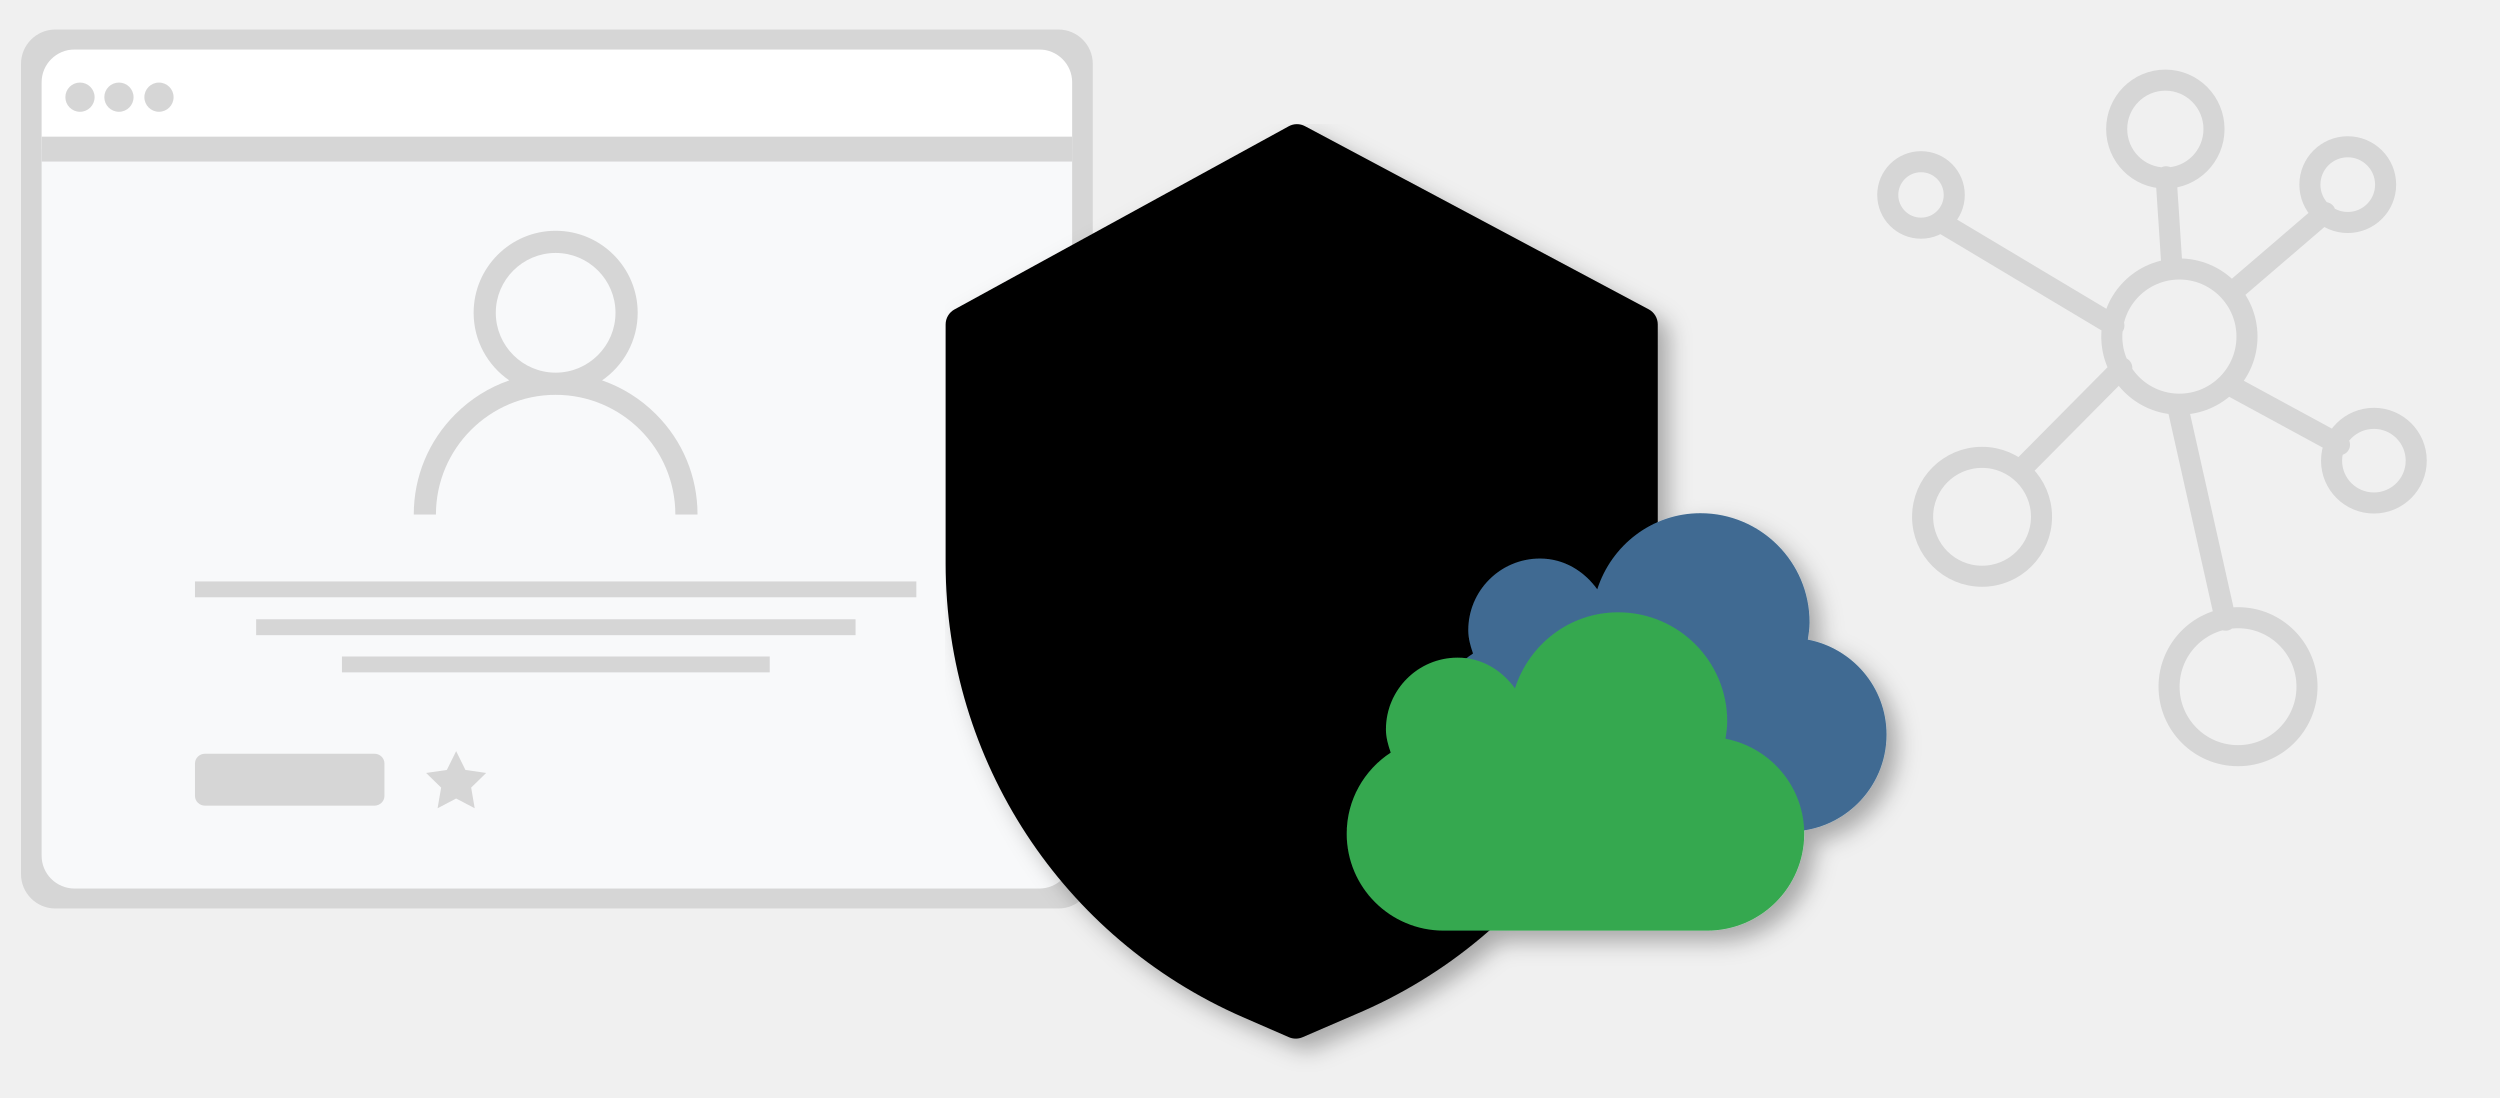
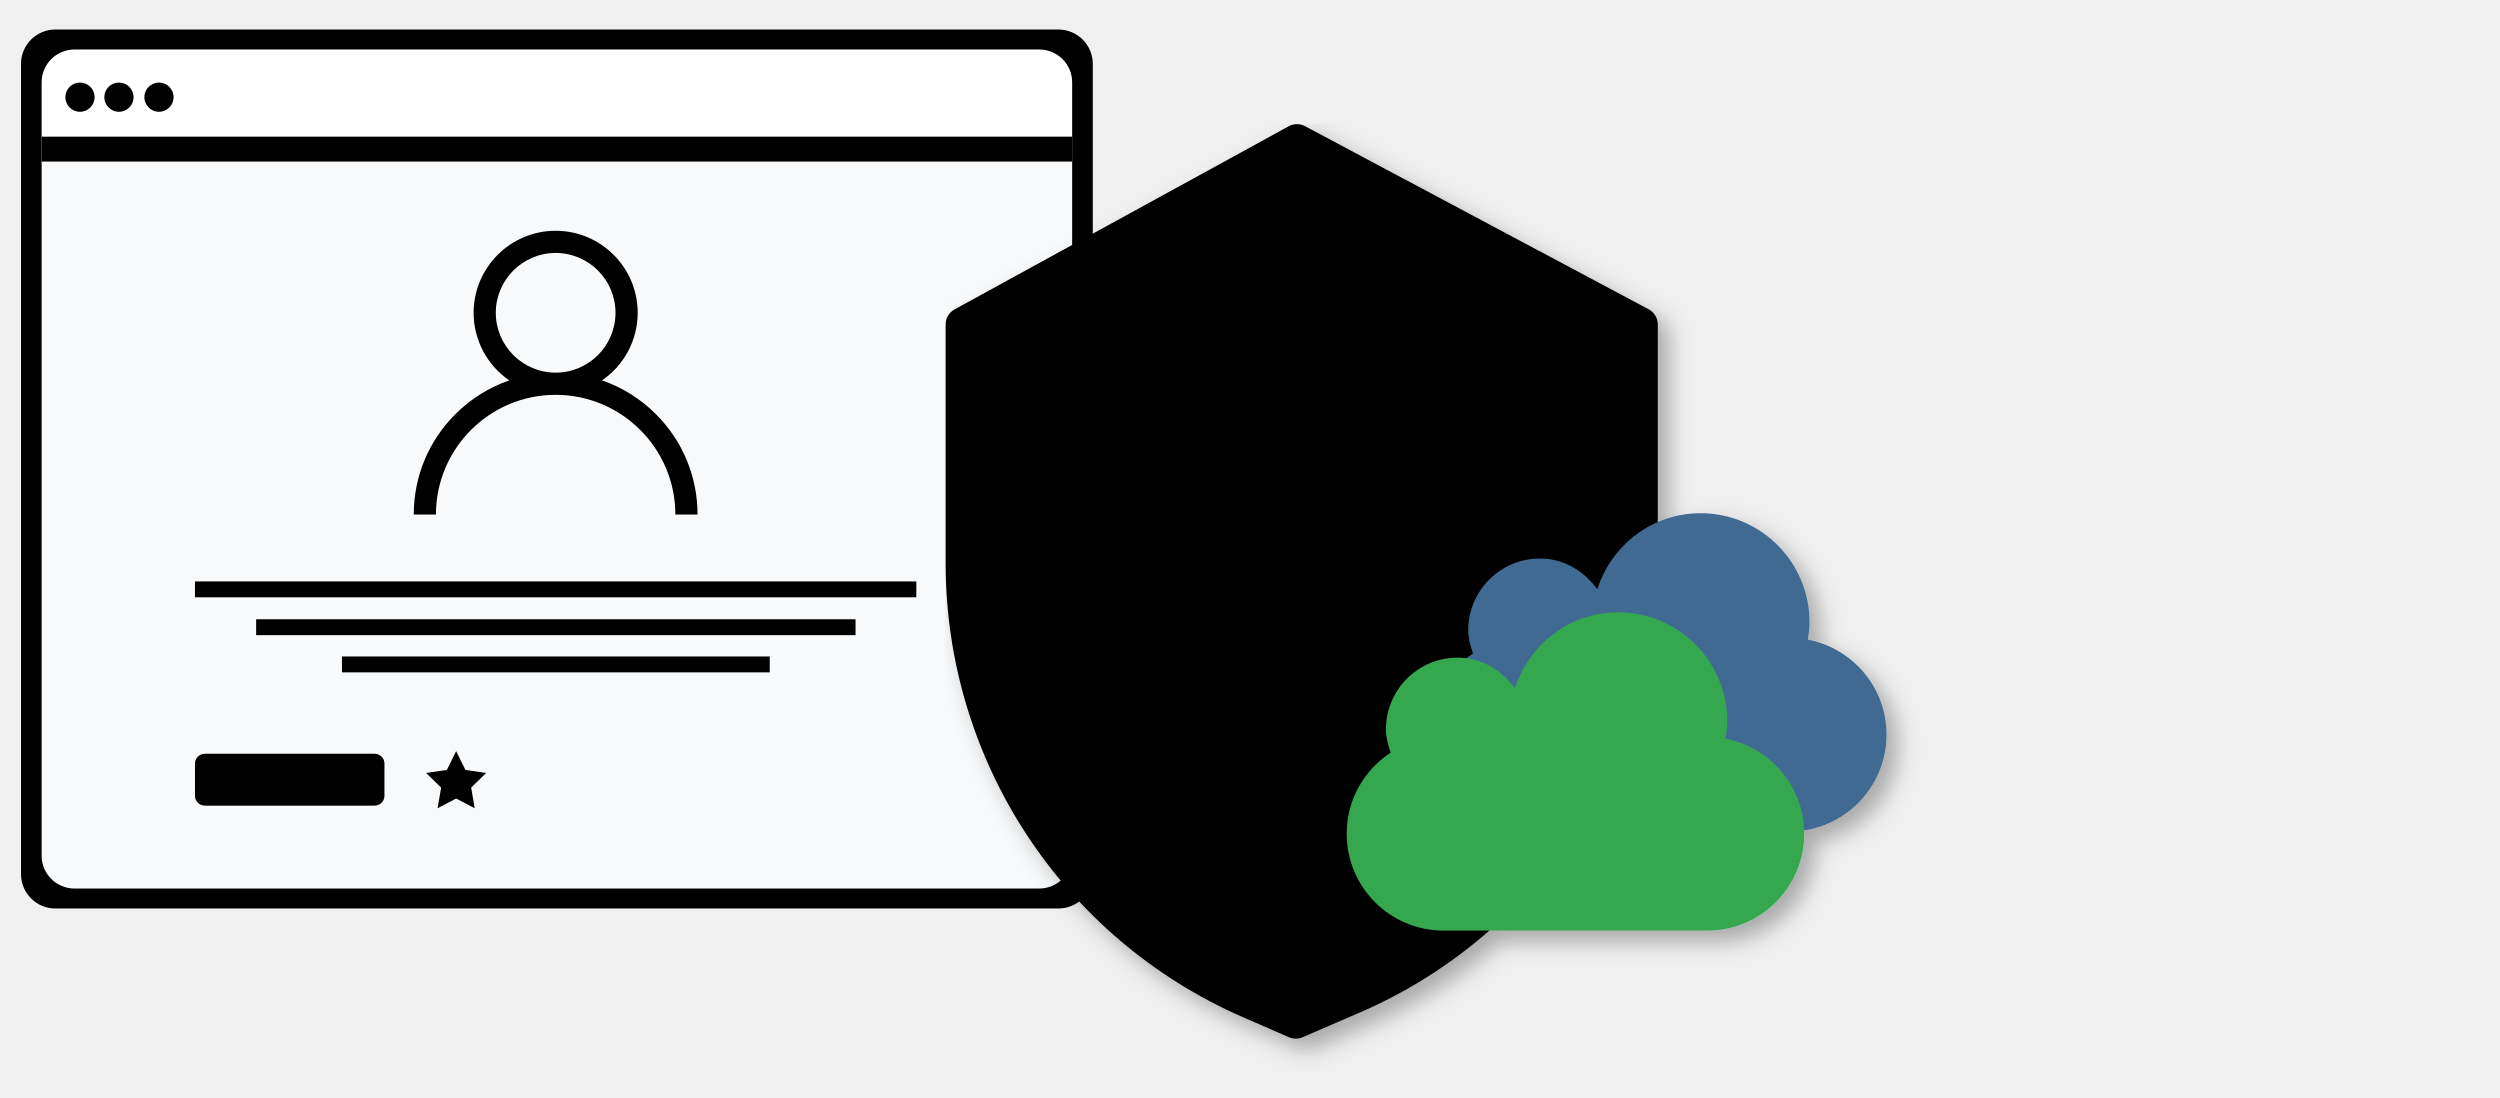
<svg xmlns="http://www.w3.org/2000/svg" xmlns:xlink="http://www.w3.org/1999/xlink" class="icon" id="federated-associations" height="100px" width="227.833px" xml:space="preserve" version="1.1" viewBox="0 0 227.833 100">
  <g id="browser">
    <path d="M2.741+4.508L98.067+4.508L98.067+4.508L98.067+13.645L98.067+13.645L2.741+13.645L2.741+13.645L2.741+4.508L2.741+4.508Z" opacity="1" fill="#ffffff" />
    <path d="M3.394+13.589L98.067+13.589L98.067+13.589L98.067+82.277L98.067+82.277L3.394+82.277L3.394+82.277L3.394+13.589L3.394+13.589Z" opacity="1" fill="#f8f9fa" />
-     <path d="M59.78+37.749C58.372+36.341+56.696+35.298+54.867+34.666C56.826+33.317+58.114+31.06+58.114+28.506C58.114+24.384+54.76+21.031+50.638+21.031C46.516+21.031+43.163+24.384+43.163+28.506C43.163+31.06+44.449+33.318+46.409+34.666C44.58+35.297+42.904+36.341+41.495+37.749C39.053+40.19+37.707+43.439+37.707+46.892L39.728+46.892C39.728+40.876+44.623+35.982+50.638+35.982C56.654+35.982+61.547+40.877+61.547+46.892L63.568+46.892C63.568+43.439+62.222+40.19+59.78+37.749ZM50.638+33.961C47.631+33.961+45.183+31.514+45.183+28.506C45.183+25.498+47.631+23.052+50.638+23.052C53.646+23.052+56.092+25.498+56.092+28.506C56.092+31.514+53.646+33.961+50.638+33.961Z" opacity="1" fill="#d6d6d6" />
-     <path d="M17.768+52.988L83.508+52.988L83.508+52.988L83.508+54.434L83.508+54.434L17.768+54.434L17.768+54.434L17.768+52.988L17.768+52.988Z" opacity="1" fill="#d6d6d6" />
-     <path d="M23.343+56.436L77.969+56.436L77.969+56.436L77.969+57.884L77.969+57.884L23.343+57.884L23.343+57.884L23.343+56.436L23.343+56.436Z" opacity="1" fill="#d6d6d6" />
-     <path d="M31.164+59.827L70.148+59.827L70.148+59.827L70.148+61.274L70.148+61.274L31.164+61.274L31.164+61.274L31.164+59.827L31.164+59.827Z" opacity="1" fill="#d6d6d6" />
-     <path d="M41.57+68.454L42.415+70.167L44.306+70.442L42.938+71.776L43.261+73.659L41.57+72.77L39.878+73.659L40.202+71.776L38.833+70.442L40.724+70.167L41.57+68.454Z" opacity="1" fill="#d6d6d6" />
-     <path d="M3.793+12.455L97.709+12.455L97.709+12.455L97.709+14.723L97.709+14.723L3.793+14.723L3.793+14.723L3.793+12.455L3.793+12.455Z" opacity="1" fill="#d6d6d6" />
-     <path d="M5.957+8.856C5.957+8.12+6.553+7.524+7.289+7.524C8.025+7.524+8.621+8.12+8.621+8.856C8.621+9.592+8.025+10.188+7.289+10.188C6.553+10.188+5.957+9.592+5.957+8.856Z" opacity="1" fill="#d6d6d6" />
-     <path d="M9.507+8.856C9.507+8.12+10.103+7.524+10.839+7.524C11.575+7.524+12.171+8.12+12.171+8.856C12.171+9.592+11.575+10.188+10.839+10.188C10.103+10.188+9.507+9.592+9.507+8.856Z" opacity="1" fill="#d6d6d6" />
-     <path d="M13.157+8.856C13.157+8.121+13.753+7.525+14.488+7.525C15.223+7.525+15.819+8.121+15.819+8.856C15.819+9.591+15.223+10.187+14.488+10.187C13.753+10.187+13.157+9.591+13.157+8.856Z" opacity="1" fill="#d6d6d6" />
-     <path d="M35.036+72.536C35.036+73.025+34.624+73.423+34.117+73.423L18.687+73.423C18.18+73.423+17.769+73.025+17.769+72.536L17.769+69.577C17.769+69.087+18.18+68.689+18.687+68.689L34.117+68.689C34.624+68.689+35.036+69.086+35.036+69.577L35.036+72.536Z" opacity="1" fill="#d6d6d6" />
-     <path d="M96.457+2.691L5.046+2.691C3.317+2.691+1.914+4.093+1.914+5.823L1.914+79.662C1.914+81.392+3.316+82.794+5.046+82.794L96.457+82.794C98.187+82.794+99.589+81.392+99.589+79.662L99.589+5.823C99.588+4.093+98.187+2.691+96.457+2.691ZM97.709+77.988C97.709+79.64+96.36+80.977+94.698+80.977L6.803+80.977C5.141+80.977+3.793+79.64+3.793+77.988L3.793+7.497C3.793+5.846+5.141+4.508+6.803+4.508L94.698+4.508C96.36+4.508+97.709+5.846+97.709+7.497C97.709+7.497+97.709+77.988+97.709+77.988Z" opacity="1" fill="#d6d6d6" />
+     <path d="M59.78+37.749C58.372+36.341+56.696+35.298+54.867+34.666C56.826+33.317+58.114+31.06+58.114+28.506C58.114+24.384+54.76+21.031+50.638+21.031C46.516+21.031+43.163+24.384+43.163+28.506C43.163+31.06+44.449+33.318+46.409+34.666C44.58+35.297+42.904+36.341+41.495+37.749C39.053+40.19+37.707+43.439+37.707+46.892L39.728+46.892C39.728+40.876+44.623+35.982+50.638+35.982C56.654+35.982+61.547+40.877+61.547+46.892L63.568+46.892C63.568+43.439+62.222+40.19+59.78+37.749ZM50.638+33.961C47.631+33.961+45.183+31.514+45.183+28.506C45.183+25.498+47.631+23.052+50.638+23.052C53.646+23.052+56.092+25.498+56.092+28.506C56.092+31.514+53.646+33.961+50.638+33.961Z" opacity="1" class="path fill tertiary" />
+     <path d="M17.768+52.988L83.508+52.988L83.508+52.988L83.508+54.434L83.508+54.434L17.768+54.434L17.768+54.434L17.768+52.988L17.768+52.988Z" opacity="1" class="path fill tertiary" />
+     <path d="M23.343+56.436L77.969+56.436L77.969+56.436L77.969+57.884L77.969+57.884L23.343+57.884L23.343+57.884L23.343+56.436L23.343+56.436Z" opacity="1" class="path fill tertiary" />
+     <path d="M31.164+59.827L70.148+59.827L70.148+59.827L70.148+61.274L70.148+61.274L31.164+61.274L31.164+61.274L31.164+59.827L31.164+59.827Z" opacity="1" class="path fill tertiary" />
+     <path d="M41.57+68.454L42.415+70.167L44.306+70.442L42.938+71.776L43.261+73.659L41.57+72.77L39.878+73.659L40.202+71.776L38.833+70.442L40.724+70.167L41.57+68.454Z" opacity="1" class="path fill tertiary" />
+     <path d="M3.793+12.455L97.709+12.455L97.709+12.455L97.709+14.723L97.709+14.723L3.793+14.723L3.793+14.723L3.793+12.455L3.793+12.455Z" opacity="1" class="path fill tertiary" />
+     <path d="M5.957+8.856C5.957+8.12+6.553+7.524+7.289+7.524C8.025+7.524+8.621+8.12+8.621+8.856C8.621+9.592+8.025+10.188+7.289+10.188C6.553+10.188+5.957+9.592+5.957+8.856Z" opacity="1" class="path fill tertiary" />
+     <path d="M9.507+8.856C9.507+8.12+10.103+7.524+10.839+7.524C11.575+7.524+12.171+8.12+12.171+8.856C12.171+9.592+11.575+10.188+10.839+10.188C10.103+10.188+9.507+9.592+9.507+8.856Z" opacity="1" class="path fill tertiary" />
+     <path d="M13.157+8.856C13.157+8.121+13.753+7.525+14.488+7.525C15.223+7.525+15.819+8.121+15.819+8.856C15.819+9.591+15.223+10.187+14.488+10.187C13.753+10.187+13.157+9.591+13.157+8.856Z" opacity="1" class="path fill tertiary" />
+     <path d="M35.036+72.536C35.036+73.025+34.624+73.423+34.117+73.423L18.687+73.423C18.18+73.423+17.769+73.025+17.769+72.536L17.769+69.577C17.769+69.087+18.18+68.689+18.687+68.689L34.117+68.689C34.624+68.689+35.036+69.086+35.036+69.577L35.036+72.536Z" opacity="1" class="path fill tertiary" />
+     <path d="M96.457+2.691L5.046+2.691C3.317+2.691+1.914+4.093+1.914+5.823L1.914+79.662C1.914+81.392+3.316+82.794+5.046+82.794L96.457+82.794C98.187+82.794+99.589+81.392+99.589+79.662L99.589+5.823C99.588+4.093+98.187+2.691+96.457+2.691ZM97.709+77.988C97.709+79.64+96.36+80.977+94.698+80.977L6.803+80.977C5.141+80.977+3.793+79.64+3.793+77.988L3.793+7.497C3.793+5.846+5.141+4.508+6.803+4.508L94.698+4.508C96.36+4.508+97.709+5.846+97.709+7.497C97.709+7.497+97.709+77.988+97.709+77.988Z" opacity="1" class="path fill tertiary" />
  </g>
  <defs>
    <filter id="f1" x="0" y="0" width="200%" height="200%">
      <feOffset result="offOut" in="SourceAlpha" dx="1" dy="1" />
      <feBlend in="SourceGraphic" in2="blurOut" mode="normal" />
      <feGaussianBlur result="blurOut" in="offOut" stdDeviation="1" />
      <feComponentTransfer>
        <feFuncA type="linear" slope="0.3" />
      </feComponentTransfer>
      <feMerge>
        <feMergeNode />
        <feMergeNode in="SourceGraphic" />
      </feMerge>
    </filter>
  </defs>
  <g filter="url(#f1)" id="account_primary">
    <use opacity="0.13" xlink:href="#Image" transform="matrix(0.0576 0 0 0.0576 104.382 12.79)" />
    <g opacity="1">
      <path class="path fill primary" d="M150.251+28.189L118.928+11.499C118.463+11.25+117.907+11.254+117.445+11.508L86.989+28.198C86.49+28.471+86.179+28.995+86.179+29.565L86.179+51.367C86.197+69.29+96.816+85.502+113.236+92.683L117.465+94.525C117.859+94.697+118.31+94.697+118.705+94.526L123.469+92.469C140.195+85.444+151.075+69.074+151.077+50.934L151.077+29.564C151.077+28.99+150.758+28.459+150.251+28.189Z" opacity="1" fill="#000000" />
      <path class="path fill white" d="M130.645+55.166C128.792+53.316+126.591+51.945+124.187+51.116C126.762+49.343+128.453+46.375+128.453+43.019C128.453+37.601+124.046+33.195+118.628+33.195C113.211+33.195+108.804+37.601+108.804+43.019C108.804+46.375+110.496+49.343+113.07+51.116C110.667+51.945+108.463+53.316+106.611+55.166C103.402+58.376+101.634+62.645+101.634+67.184L104.289+67.184C104.289+59.277+110.721+52.845+118.627+52.845C126.534+52.845+132.967+59.277+132.967+67.184L135.622+67.184C135.622+62.644+133.855+58.375+130.645+55.166ZM118.627+50.188C114.674+50.188+111.458+46.972+111.458+43.018C111.458+39.064+114.674+35.849+118.627+35.849C122.581+35.849+125.798+39.064+125.798+43.018C125.798+46.972+122.582+50.188+118.627+50.188Z" opacity="1" />
    </g>
    <path class="path stroke white" stroke-width="1" d="M154.97+46.77C150.54+46.77+146.847+49.702+145.564+53.706C144.376+52.053+142.537+50.9+140.347+50.9C136.732+50.9+133.806+53.826+133.806+57.44C133.806+58.191+134.009+58.884+134.241+59.555C131.828+61.133+130.23+63.846+130.23+66.945C130.23+71.828+134.18+75.778+139.063+75.778L163.072+75.778C167.954+75.778+171.924+71.828+171.924+66.945C171.924+62.639+168.827+59.078+164.751+58.29C164.834+57.775+164.909+57.248+164.909+56.709C164.909+51.22+160.459+46.77+154.97+46.77Z" fill="#3f6b92" stroke-linecap="round" opacity="1" stroke-linejoin="round" />
    <path class="path stroke white" stroke-width="1" d="M147.468+55.802C143.038+55.802+139.345+58.734+138.062+62.738C136.874+61.086+135.036+59.932+132.845+59.932C129.23+59.932+126.304+62.858+126.304+66.473C126.304+67.223+126.507+67.916+126.739+68.587C124.326+70.166+122.728+72.879+122.728+75.978C122.728+80.861+126.678+84.811+131.561+84.811L155.57+84.811C160.452+84.811+164.423+80.861+164.423+75.978C164.423+71.672+161.325+68.11+157.249+67.323C157.332+66.808+157.407+66.28+157.407+65.742C157.407+60.253+152.957+55.802+147.468+55.802Z" fill="#34a850" stroke-linecap="round" opacity="1" stroke-linejoin="round" />
  </g>
  <g id="connection">
-     <path stroke="#d6d6d6" stroke-width="1.92" d="M198.615+24.514L198.615+24.514C202.017+24.514+204.775+27.272+204.775+30.674L204.775+30.674C204.775+34.077+202.017+36.835+198.615+36.835L198.615+36.835C195.212+36.835+192.454+34.077+192.454+30.674L192.454+30.674C192.454+27.272+195.212+24.514+198.615+24.514ZM175.068+14.736L175.068+14.736C176.741+14.736+178.097+16.093+178.097+17.766L178.097+17.766C178.097+19.439+176.741+20.795+175.068+20.795L175.068+20.795C173.395+20.795+172.038+19.439+172.038+17.766L172.038+17.766C172.038+16.093+173.395+14.736+175.068+14.736ZM180.631+41.68L180.631+41.68C183.623+41.68+186.049+44.105+186.049+47.098L186.049+47.098C186.049+50.09+183.623+52.516+180.631+52.516L180.631+52.516C177.639+52.516+175.213+50.09+175.213+47.098L175.213+47.098C175.213+44.105+177.639+41.68+180.631+41.68ZM213.958+13.376L213.958+13.376C215.864+13.376+217.409+14.921+217.409+16.827L217.409+16.827C217.409+18.733+215.864+20.277+213.958+20.277L213.958+20.277C212.053+20.277+210.508+18.733+210.508+16.827L210.508+16.827C210.508+14.921+212.053+13.376+213.958+13.376ZM216.341+38.125L216.341+38.125C218.471+38.125+220.198+39.852+220.198+41.983L220.198+41.983C220.198+44.113+218.471+45.84+216.341+45.84L216.341+45.84C214.21+45.84+212.483+44.113+212.483+41.983L212.483+41.983C212.483+39.852+214.21+38.125+216.341+38.125ZM184.183+42.78L193.365+33.521M176.961+20.296L192.647+29.67M203.424+26.642L211.892+19.373M203.139+35.061L213.205+40.529M198.146+36.931M198.427+36.919L202.824+56.52M203.959+56.294L203.959+56.294C207.431+56.294+210.245+59.109+210.245+62.581L210.245+62.581C210.245+66.052+207.431+68.867+203.959+68.867L203.959+68.867C200.487+68.867+197.673+66.052+197.673+62.581L197.673+62.581C197.673+59.109+200.487+56.294+203.959+56.294ZM197.941+24.377L197.4+16.11M197.334+7.303L197.334+7.303C199.783+7.303+201.769+9.3+201.769+11.763L201.769+11.763C201.769+14.226+199.783+16.223+197.334+16.223L197.334+16.223C194.886+16.223+192.9+14.226+192.9+11.763L192.9+11.763C192.9+9.3+194.886+7.303+197.334+7.303Z" fill="#3f6b92" stroke-linecap="round" fill-opacity="0" opacity="1" stroke-linejoin="round" />
+     <path class="path stroke tertiary" stroke-width="1.92" d="M198.615+24.514L198.615+24.514C202.017+24.514+204.775+27.272+204.775+30.674L204.775+30.674C204.775+34.077+202.017+36.835+198.615+36.835L198.615+36.835C195.212+36.835+192.454+34.077+192.454+30.674L192.454+30.674C192.454+27.272+195.212+24.514+198.615+24.514ZM175.068+14.736L175.068+14.736C176.741+14.736+178.097+16.093+178.097+17.766L178.097+17.766C178.097+19.439+176.741+20.795+175.068+20.795L175.068+20.795C173.395+20.795+172.038+19.439+172.038+17.766L172.038+17.766C172.038+16.093+173.395+14.736+175.068+14.736ZM180.631+41.68L180.631+41.68C183.623+41.68+186.049+44.105+186.049+47.098L186.049+47.098C186.049+50.09+183.623+52.516+180.631+52.516L180.631+52.516C177.639+52.516+175.213+50.09+175.213+47.098L175.213+47.098C175.213+44.105+177.639+41.68+180.631+41.68ZM213.958+13.376L213.958+13.376C215.864+13.376+217.409+14.921+217.409+16.827L217.409+16.827C217.409+18.733+215.864+20.277+213.958+20.277L213.958+20.277C212.053+20.277+210.508+18.733+210.508+16.827L210.508+16.827C210.508+14.921+212.053+13.376+213.958+13.376ZM216.341+38.125L216.341+38.125C218.471+38.125+220.198+39.852+220.198+41.983L220.198+41.983C220.198+44.113+218.471+45.84+216.341+45.84L216.341+45.84C214.21+45.84+212.483+44.113+212.483+41.983L212.483+41.983C212.483+39.852+214.21+38.125+216.341+38.125ZM184.183+42.78L193.365+33.521M176.961+20.296L192.647+29.67M203.424+26.642L211.892+19.373M203.139+35.061L213.205+40.529M198.146+36.931M198.427+36.919L202.824+56.52M203.959+56.294L203.959+56.294C207.431+56.294+210.245+59.109+210.245+62.581L210.245+62.581C210.245+66.052+207.431+68.867+203.959+68.867L203.959+68.867C200.487+68.867+197.673+66.052+197.673+62.581L197.673+62.581C197.673+59.109+200.487+56.294+203.959+56.294ZM197.941+24.377L197.4+16.11M197.334+7.303L197.334+7.303C199.783+7.303+201.769+9.3+201.769+11.763L201.769+11.763C201.769+14.226+199.783+16.223+197.334+16.223L197.334+16.223C194.886+16.223+192.9+14.226+192.9+11.763L192.9+11.763C192.9+9.3+194.886+7.303+197.334+7.303Z" fill="#3f6b92" stroke-linecap="round" fill-opacity="0" opacity="1" stroke-linejoin="round" />
  </g>
</svg>
